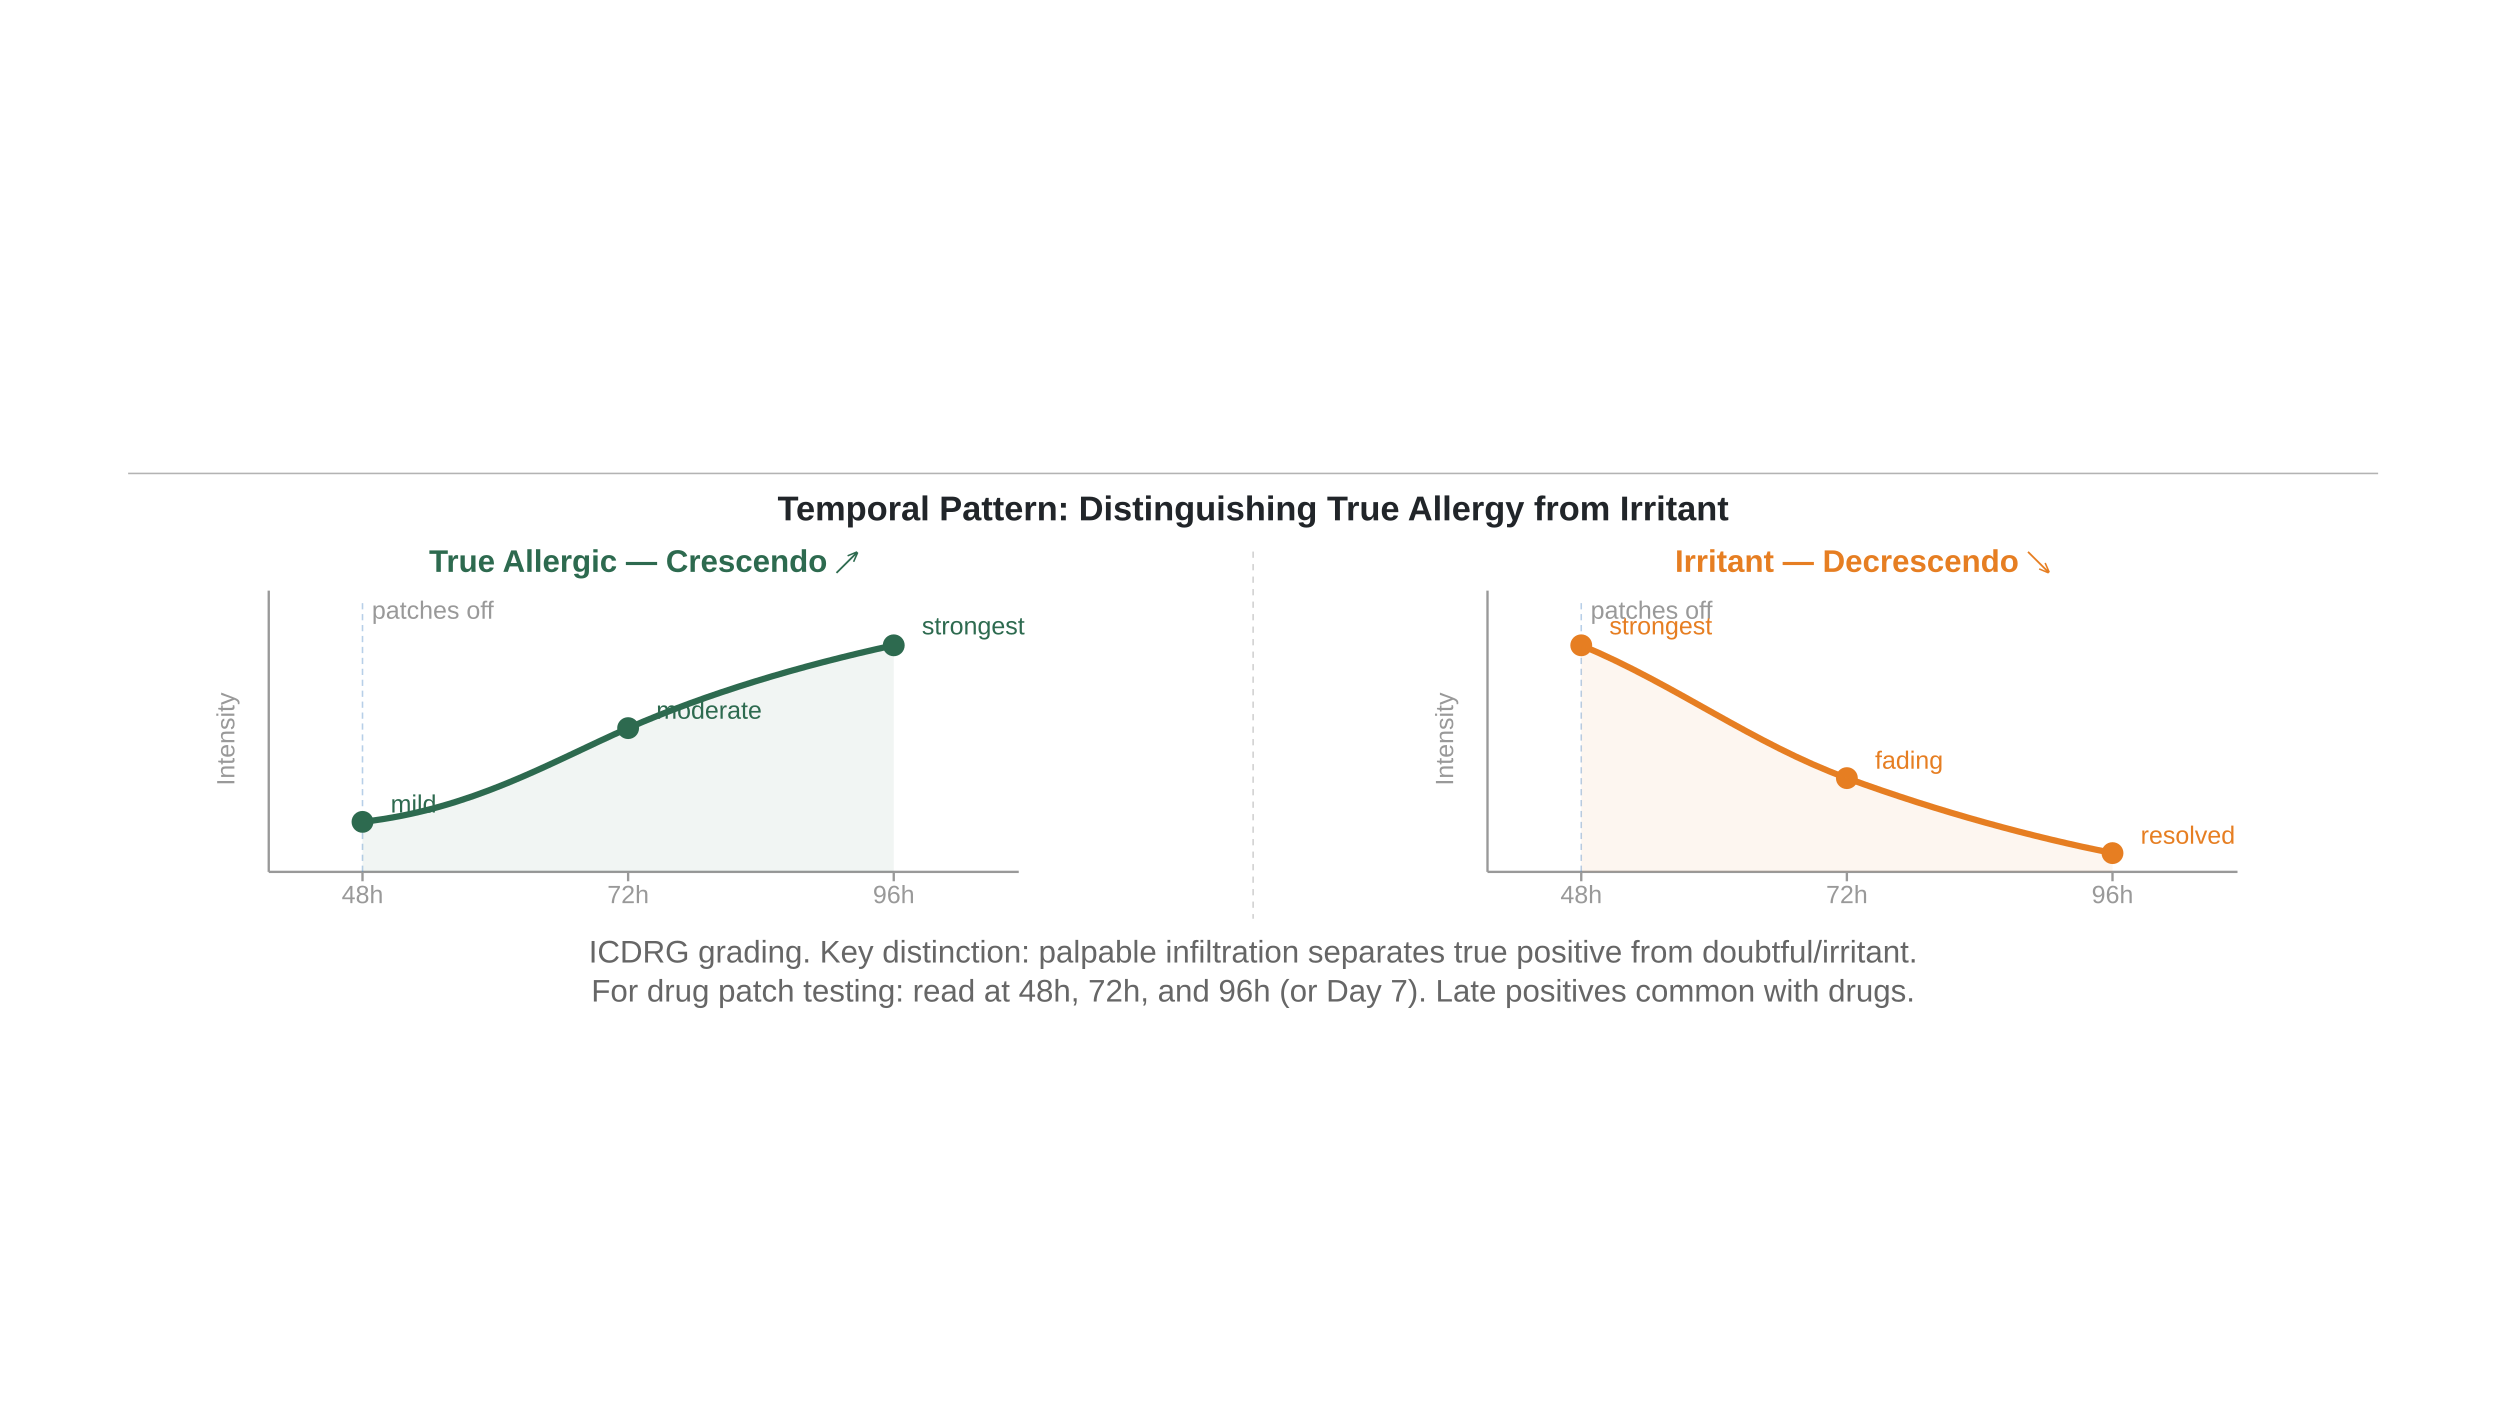
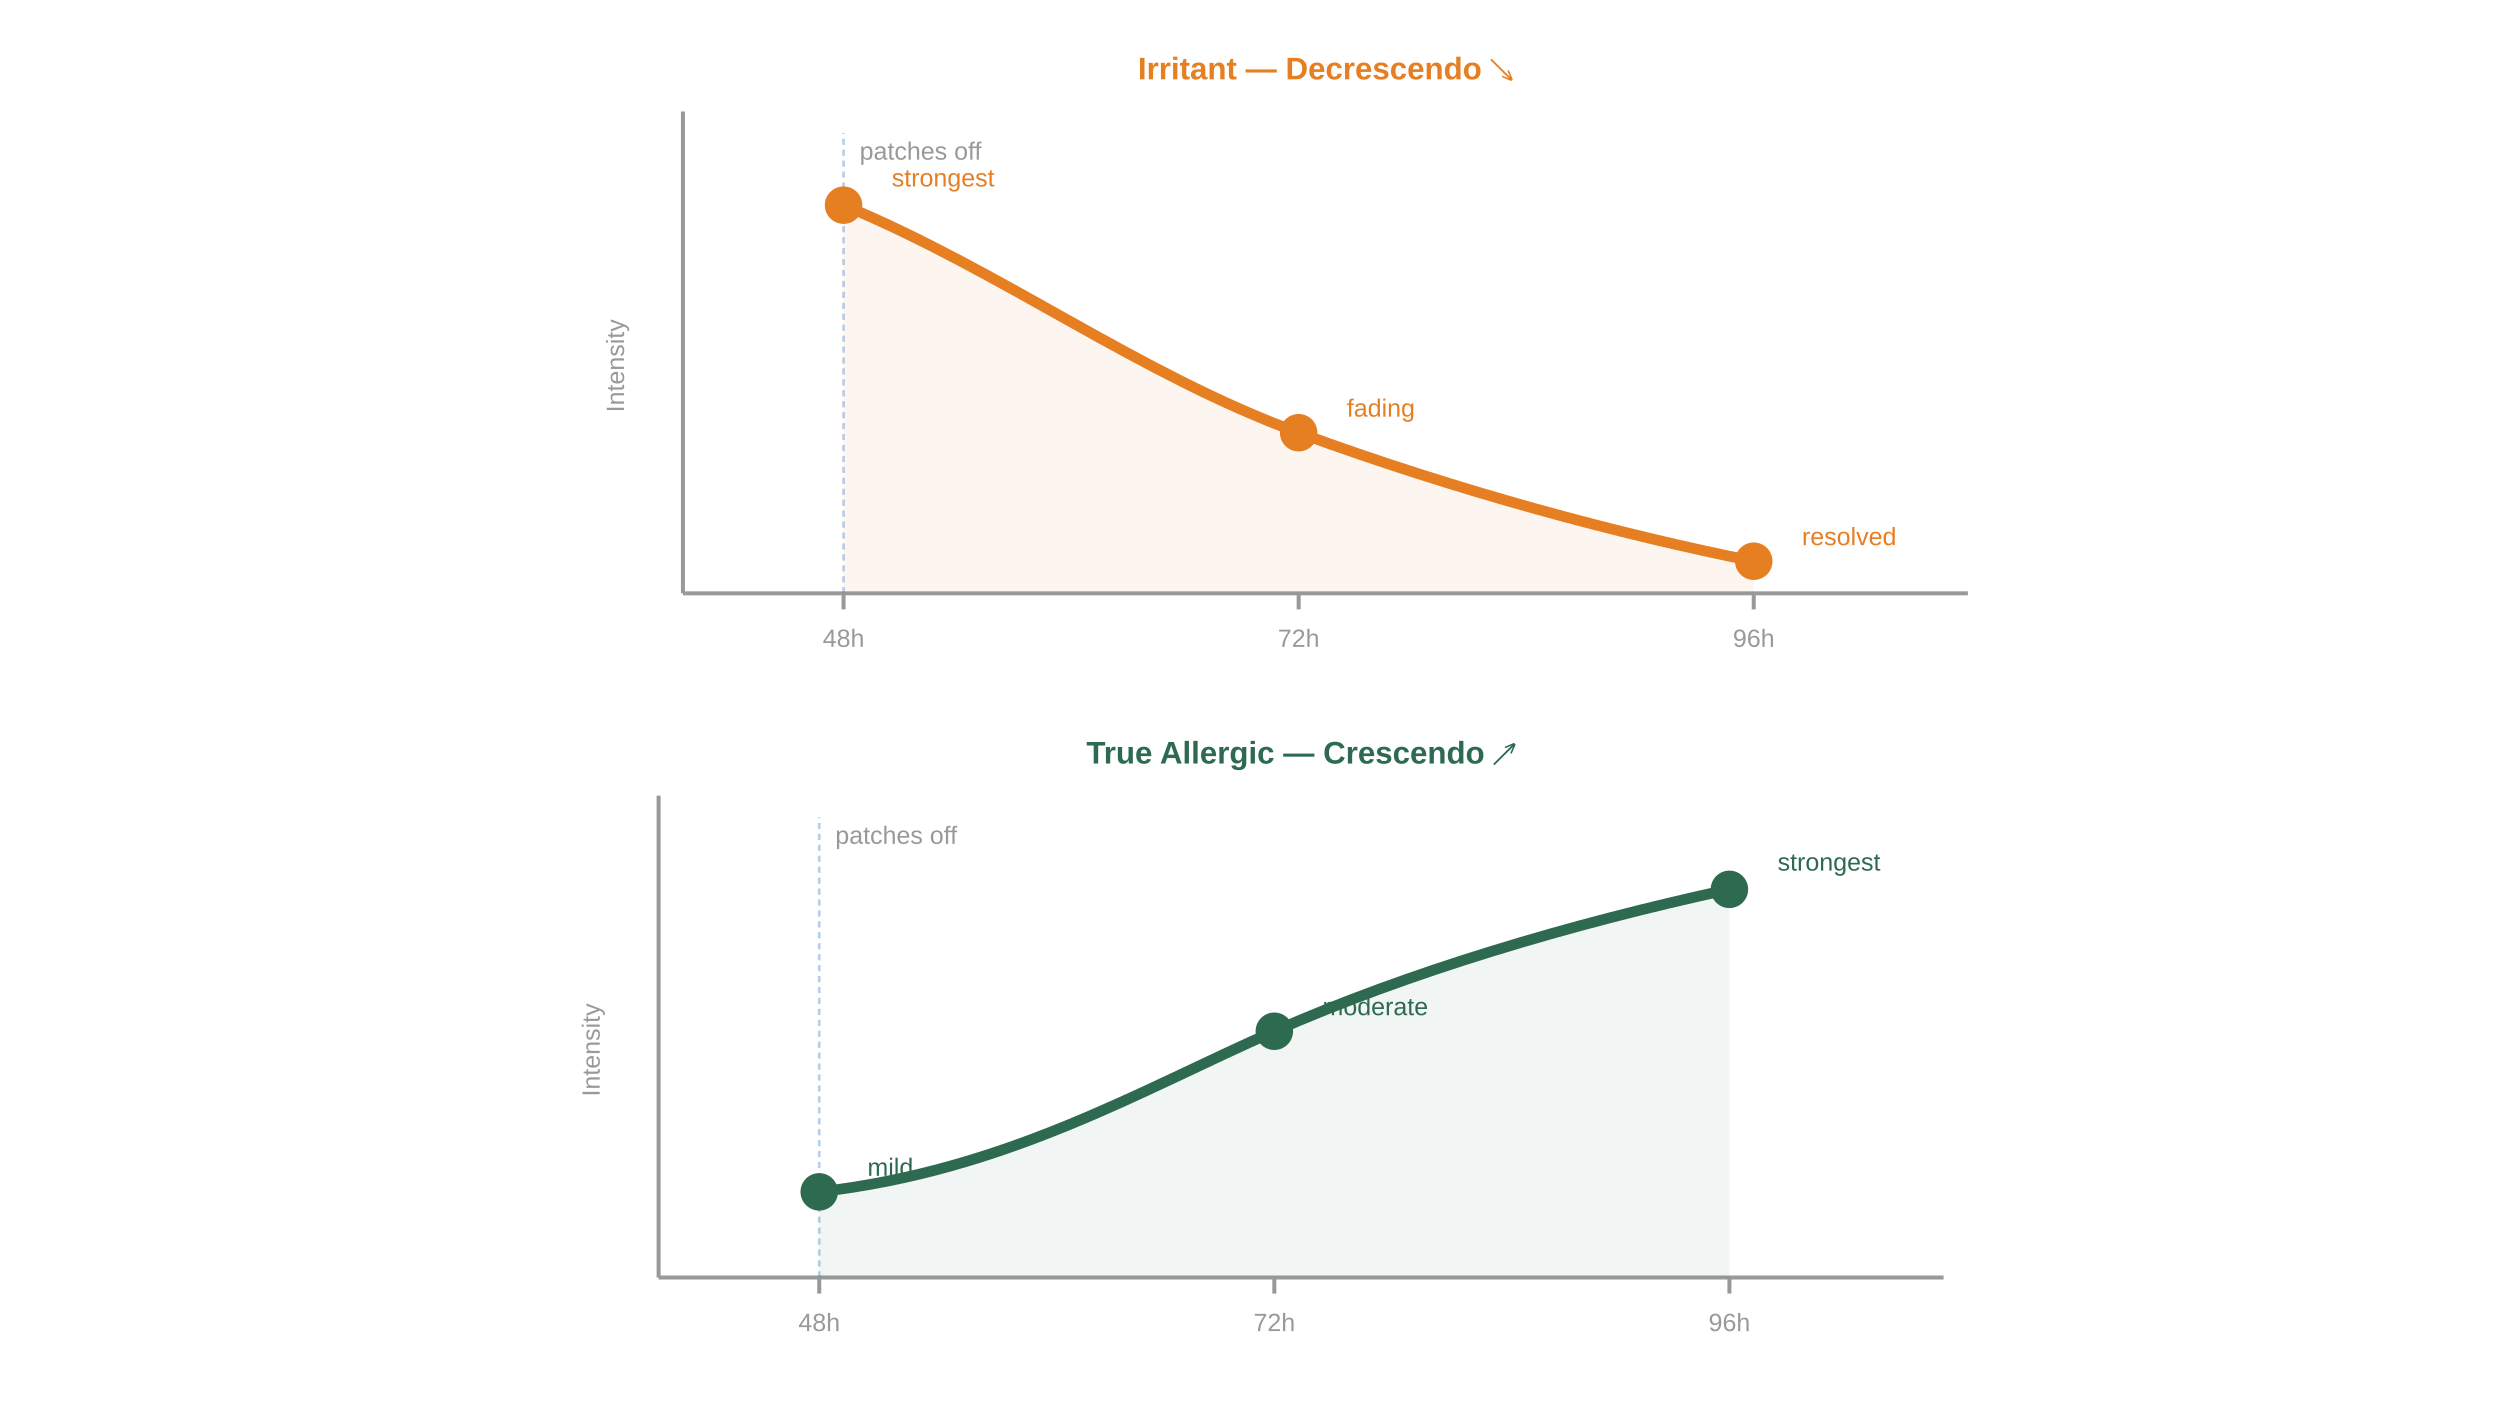
<svg xmlns="http://www.w3.org/2000/svg" version="1.1" viewBox="0 0 1600 900" id="svg1" width="1600" height="900">
  <defs id="defs1">
    <style id="style1">
      .text-grade { font-family: Arial-BoldMT, Arial; font-weight: 700; font-size: 36px; fill: #212529; }
      .text-grade-label { font-family: Arial-BoldMT, Arial; font-weight: 700; font-size: 22px; fill: #212529; }
      .text-desc { font-family: ArialMT, Arial; font-size: 20px; fill: #212529; }
      .text-desc-em { font-family: Arial-BoldMT, Arial; font-weight: 700; font-size: 20px; fill: #212529; }
      .text-small { font-family: ArialMT, Arial; font-size: 20px; fill: #666; }
      .text-time { font-family: Arial-BoldMT, Arial; font-weight: 700; font-size: 22px; fill: #4c86c5; }
      .text-axis { font-family: ArialMT, Arial; font-size: 16px; fill: #999; }
      .text-curve-label { font-family: Arial-BoldMT, Arial; font-weight: 700; font-size: 20px; }
      .text-curve-sub { font-family: ArialMT, Arial; font-size: 16px; }
      .skin { fill: #d0c4b5; }
      .skin-outline { fill: none; stroke: #a89888; stroke-width: 2; }
      .erythema-faint { fill: #e8c4b8; }
      .erythema-mod { fill: #fab1a0; }
      .erythema-strong { fill: #f08070; }
      .erythema-intense { fill: #e74c3c; }
      .papule { fill: #c0392b; opacity: 0.5; }
      .vesicle { fill: #ffeaa7; stroke: #c0392b; stroke-width: 1.5; }
      .bulla { fill: #ffeaa7; stroke: #c0392b; stroke-width: 2; }
      .infiltration { fill: none; stroke: #c0392b; stroke-width: 2; stroke-dasharray: 4 3; opacity: 0.6; }
      .divider { fill: none; stroke: #d0d0d0; stroke-width: 1; }
    </style>
    <linearGradient id="severity-grad" x1="0" y1="0" x2="1" y2="0">
      <stop offset="0%" stop-color="#2d6a4f" id="stop1" />
      <stop offset="50%" stop-color="#e67e22" id="stop2" />
      <stop offset="100%" stop-color="#c0392b" id="stop3" />
    </linearGradient>
  </defs>
-   <line stroke="#b3b3b3" stroke-width="1" x1="82" y1="303" x2="1522" y2="303" id="line57" />
-   <text class="text-grade-label" x="802" y="333" text-anchor="middle" id="text58">Temporal Pattern: Distinguishing True Allergy from Irritant</text>
-   <text class="text-curve-label" x="412" y="366" text-anchor="middle" fill="#2d6a4f" id="text59">True Allergic — Crescendo ↗</text>
-   <line x1="172" y1="558" x2="652" y2="558" stroke="#999999" stroke-width="1.5" id="line59" />
-   <line x1="172" y1="558" x2="172" y2="378" stroke="#999999" stroke-width="1.5" id="line60" />
-   <text class="text-axis" x="-473" y="150" text-anchor="middle" transform="rotate(-90)" id="text60">Intensity</text>
-   <line x1="232" y1="558" x2="232" y2="564" stroke="#999999" stroke-width="1.5" id="line61" />
-   <line x1="402" y1="558" x2="402" y2="564" stroke="#999999" stroke-width="1.5" id="line62" />
-   <line x1="572" y1="558" x2="572" y2="564" stroke="#999999" stroke-width="1.5" id="line63" />
-   <text class="text-axis" x="232" y="578" text-anchor="middle" id="text63">48h</text>
-   <text class="text-axis" x="402" y="578" text-anchor="middle" id="text64">72h</text>
-   <text class="text-axis" x="572" y="578" text-anchor="middle" id="text65">96h</text>
-   <line x1="232" y1="558" x2="232" y2="386" stroke="#4c86c5" stroke-width="1" stroke-dasharray="4, 3" opacity="0.4" id="line65" />
-   <text class="text-axis" x="238" y="396" fill="#4c86c5" id="text66">patches off</text>
-   <path d="m 232,526 c 70,-8 120,-38 170,-60 50,-22 110,-40 170,-53" fill="none" stroke="#2d6a4f" stroke-width="4" stroke-linecap="round" id="path66" />
-   <circle cx="232" cy="526" r="7" fill="#2d6a4f" id="circle66" />
-   <circle cx="402" cy="466" r="7" fill="#2d6a4f" id="circle67" />
-   <circle cx="572" cy="413" r="7" fill="#2d6a4f" id="circle68" />
-   <text class="text-curve-sub" x="250" y="520" fill="#2d6a4f" id="text68">mild</text>
-   <text class="text-curve-sub" x="420" y="460" fill="#2d6a4f" id="text69">moderate</text>
-   <text class="text-curve-sub" x="590" y="406" fill="#2d6a4f" id="text70">strongest</text>
-   <path d="m 232,526 c 70,-8 120,-38 170,-60 50,-22 110,-40 170,-53 V 558 H 232 Z" fill="#2d6a4f" opacity="0.07" id="path70" />
-   <text class="text-curve-label" x="1192" y="366" text-anchor="middle" fill="#e67e22" id="text71">Irritant — Decrescendo ↘</text>
-   <line x1="952" y1="558" x2="1432" y2="558" stroke="#999999" stroke-width="1.5" id="line71" />
-   <line x1="952" y1="558" x2="952" y2="378" stroke="#999999" stroke-width="1.5" id="line72" />
-   <text class="text-axis" x="-473" y="930" text-anchor="middle" transform="rotate(-90)" id="text72">Intensity</text>
-   <line x1="1012" y1="558" x2="1012" y2="564" stroke="#999999" stroke-width="1.5" id="line73" />
-   <line x1="1182" y1="558" x2="1182" y2="564" stroke="#999999" stroke-width="1.5" id="line74" />
-   <line x1="1352" y1="558" x2="1352" y2="564" stroke="#999999" stroke-width="1.5" id="line75" />
-   <text class="text-axis" x="1012" y="578" text-anchor="middle" id="text75">48h</text>
-   <text class="text-axis" x="1182" y="578" text-anchor="middle" id="text76">72h</text>
-   <text class="text-axis" x="1352" y="578" text-anchor="middle" id="text77">96h</text>
-   <line x1="1012" y1="558" x2="1012" y2="386" stroke="#4c86c5" stroke-width="1" stroke-dasharray="4, 3" opacity="0.4" id="line77" />
-   <text class="text-axis" x="1018" y="396" fill="#4c86c5" id="text78">patches off</text>
-   <path d="m 1012,413 c 60,25 110,63 170,85 60,22 120,38 170,48" fill="none" stroke="#e67e22" stroke-width="4" stroke-linecap="round" id="path78" />
-   <circle cx="1012" cy="413" r="7" fill="#e67e22" id="circle78" />
-   <circle cx="1182" cy="498" r="7" fill="#e67e22" id="circle79" />
-   <circle cx="1352" cy="546" r="7" fill="#e67e22" id="circle80" />
-   <text class="text-curve-sub" x="1030" y="406" fill="#e67e22" id="text80">strongest</text>
-   <text class="text-curve-sub" x="1200" y="492" fill="#e67e22" id="text81">fading</text>
-   <text class="text-curve-sub" x="1370" y="540" fill="#e67e22" id="text82">resolved</text>
-   <path d="m 1012,413 c 60,25 110,63 170,85 60,22 120,38 170,48 v 12 h -340 z" fill="#e67e22" opacity="0.07" id="path82" />
-   <line x1="802" y1="353" x2="802" y2="588" stroke="#d0d0d0" stroke-width="1" stroke-dasharray="4, 4" id="line82" />
-   <text class="text-small" x="802" y="616" text-anchor="middle" id="text83">ICDRG grading. Key distinction: palpable infiltration separates true positive from doubtful/irritant.</text>
-   <text class="text-small" x="802" y="641" text-anchor="middle" id="text84">For drug patch testing: read at 48h, 72h, and 96h (or Day 7). Late positives common with drugs.</text>
+   <text class="text-curve-label" x="832.701" y="488.661" text-anchor="middle" fill="#2d6a4f" id="text59" style="stroke-width:1.713">True Allergic — Crescendo ↗</text>
+   <line x1="421.51" y1="817.614" x2="1243.892" y2="817.614" stroke="#999999" stroke-width="2.57" id="line59" />
+   <line x1="421.51" y1="817.614" x2="421.51" y2="509.221" stroke="#999999" stroke-width="2.57" id="line60" />
+   <text class="text-axis" x="-671.984" y="383.817" text-anchor="middle" transform="rotate(-90)" id="text60" style="stroke-width:1.713">Intensity</text>
+   <line x1="524.307" y1="817.614" x2="524.307" y2="827.894" stroke="#999999" stroke-width="2.57" id="line61" />
+   <line x1="815.568" y1="817.614" x2="815.568" y2="827.894" stroke="#999999" stroke-width="2.57" id="line62" />
+   <line x1="1106.828" y1="817.614" x2="1106.828" y2="827.894" stroke="#999999" stroke-width="2.57" id="line63" />
+   <text class="text-axis" x="524.307" y="851.88" text-anchor="middle" id="text63" style="stroke-width:1.713">48h</text>
+   <text class="text-axis" x="815.568" y="851.88" text-anchor="middle" id="text64" style="stroke-width:1.713">72h</text>
+   <text class="text-axis" x="1106.828" y="851.88" text-anchor="middle" id="text65" style="stroke-width:1.713">96h</text>
+   <line x1="524.307" y1="817.614" x2="524.307" y2="522.927" stroke="#4c86c5" stroke-width="1.713" stroke-dasharray="4, 3" opacity="0.4" id="line65" />
+   <text class="text-axis" x="534.587" y="540.06" fill="#4c86c5" id="text66" style="stroke-width:1.713">patches off</text>
+   <path d="M 524.307,762.789 C 644.238,749.082 729.903,697.683 815.568,659.991 901.233,622.298 1004.03,591.459 1106.828,569.186" fill="none" stroke="#2d6a4f" stroke-width="6.853" stroke-linecap="round" id="path66" />
+   <circle cx="524.307" cy="762.789" r="11.993" fill="#2d6a4f" id="circle66" style="stroke-width:1.713" />
+   <circle cx="815.568" cy="659.991" r="11.993" fill="#2d6a4f" id="circle67" style="stroke-width:1.713" />
+   <circle cx="1106.828" cy="569.186" r="11.993" fill="#2d6a4f" id="circle68" style="stroke-width:1.713" />
+   <text class="text-curve-sub" x="555.147" y="752.509" fill="#2d6a4f" id="text68" style="stroke-width:1.713">mild</text>
+   <text class="text-curve-sub" x="846.407" y="649.711" fill="#2d6a4f" id="text69" style="stroke-width:1.713">moderate</text>
+   <text class="text-curve-sub" x="1137.668" y="557.193" fill="#2d6a4f" id="text70" style="stroke-width:1.713">strongest</text>
+   <path d="M 524.307,762.789 C 644.238,749.082 729.903,697.683 815.568,659.991 901.233,622.298 1004.03,591.459 1106.828,569.186 V 817.614 H 524.307 Z" fill="#2d6a4f" opacity="0.07" id="path70" style="stroke-width:1.713" />
+   <text class="text-curve-label" x="848.271" y="50.783" text-anchor="middle" fill="#e67e22" id="text71" style="stroke-width:1.713">Irritant — Decrescendo ↘</text>
+   <line x1="437.08" y1="379.736" x2="1259.462" y2="379.736" stroke="#999999" stroke-width="2.57" id="line71" />
+   <line x1="437.08" y1="379.736" x2="437.08" y2="71.342" stroke="#999999" stroke-width="2.57" id="line72" />
+   <text class="text-axis" x="-234.105" y="399.387" text-anchor="middle" transform="rotate(-90)" id="text72" style="stroke-width:1.713">Intensity</text>
+   <line x1="539.877" y1="379.736" x2="539.877" y2="390.015" stroke="#999999" stroke-width="2.57" id="line73" />
+   <line x1="831.138" y1="379.736" x2="831.138" y2="390.015" stroke="#999999" stroke-width="2.57" id="line74" />
+   <line x1="1122.398" y1="379.736" x2="1122.398" y2="390.015" stroke="#999999" stroke-width="2.57" id="line75" />
+   <text class="text-axis" x="539.877" y="414.002" text-anchor="middle" id="text75" style="stroke-width:1.713">48h</text>
+   <text class="text-axis" x="831.138" y="414.002" text-anchor="middle" id="text76" style="stroke-width:1.713">72h</text>
+   <text class="text-axis" x="1122.398" y="414.002" text-anchor="middle" id="text77" style="stroke-width:1.713">96h</text>
+   <line x1="539.877" y1="379.736" x2="539.877" y2="85.049" stroke="#4c86c5" stroke-width="1.713" stroke-dasharray="4, 3" opacity="0.4" id="line77" />
+   <text class="text-axis" x="550.157" y="102.182" fill="#4c86c5" id="text78" style="stroke-width:1.713">patches off</text>
+   <path d="m 539.878,131.308 c 102.798,42.832 188.463,107.938 291.26,145.63 102.798,37.693 205.596,65.105 291.26,82.238" fill="none" stroke="#e67e22" stroke-width="6.853" stroke-linecap="round" id="path78" />
+   <circle cx="539.877" cy="131.308" r="11.993" fill="#e67e22" id="circle78" style="stroke-width:1.713" />
+   <circle cx="831.138" cy="276.938" r="11.993" fill="#e67e22" id="circle79" style="stroke-width:1.713" />
+   <circle cx="1122.398" cy="359.176" r="11.993" fill="#e67e22" id="circle80" style="stroke-width:1.713" />
+   <text class="text-curve-sub" x="570.717" y="119.315" fill="#e67e22" id="text80" style="stroke-width:1.713">strongest</text>
+   <text class="text-curve-sub" x="861.977" y="266.658" fill="#e67e22" id="text81" style="stroke-width:1.713">fading</text>
+   <text class="text-curve-sub" x="1153.238" y="348.896" fill="#e67e22" id="text82" style="stroke-width:1.713">resolved</text>
+   <path d="m 539.878,131.308 c 102.798,42.832 188.463,107.938 291.26,145.63 102.798,37.693 205.596,65.105 291.26,82.238 v 20.56 H 539.878 Z" fill="#e67e22" opacity="0.07" id="path82" style="stroke-width:1.713" />
</svg>
